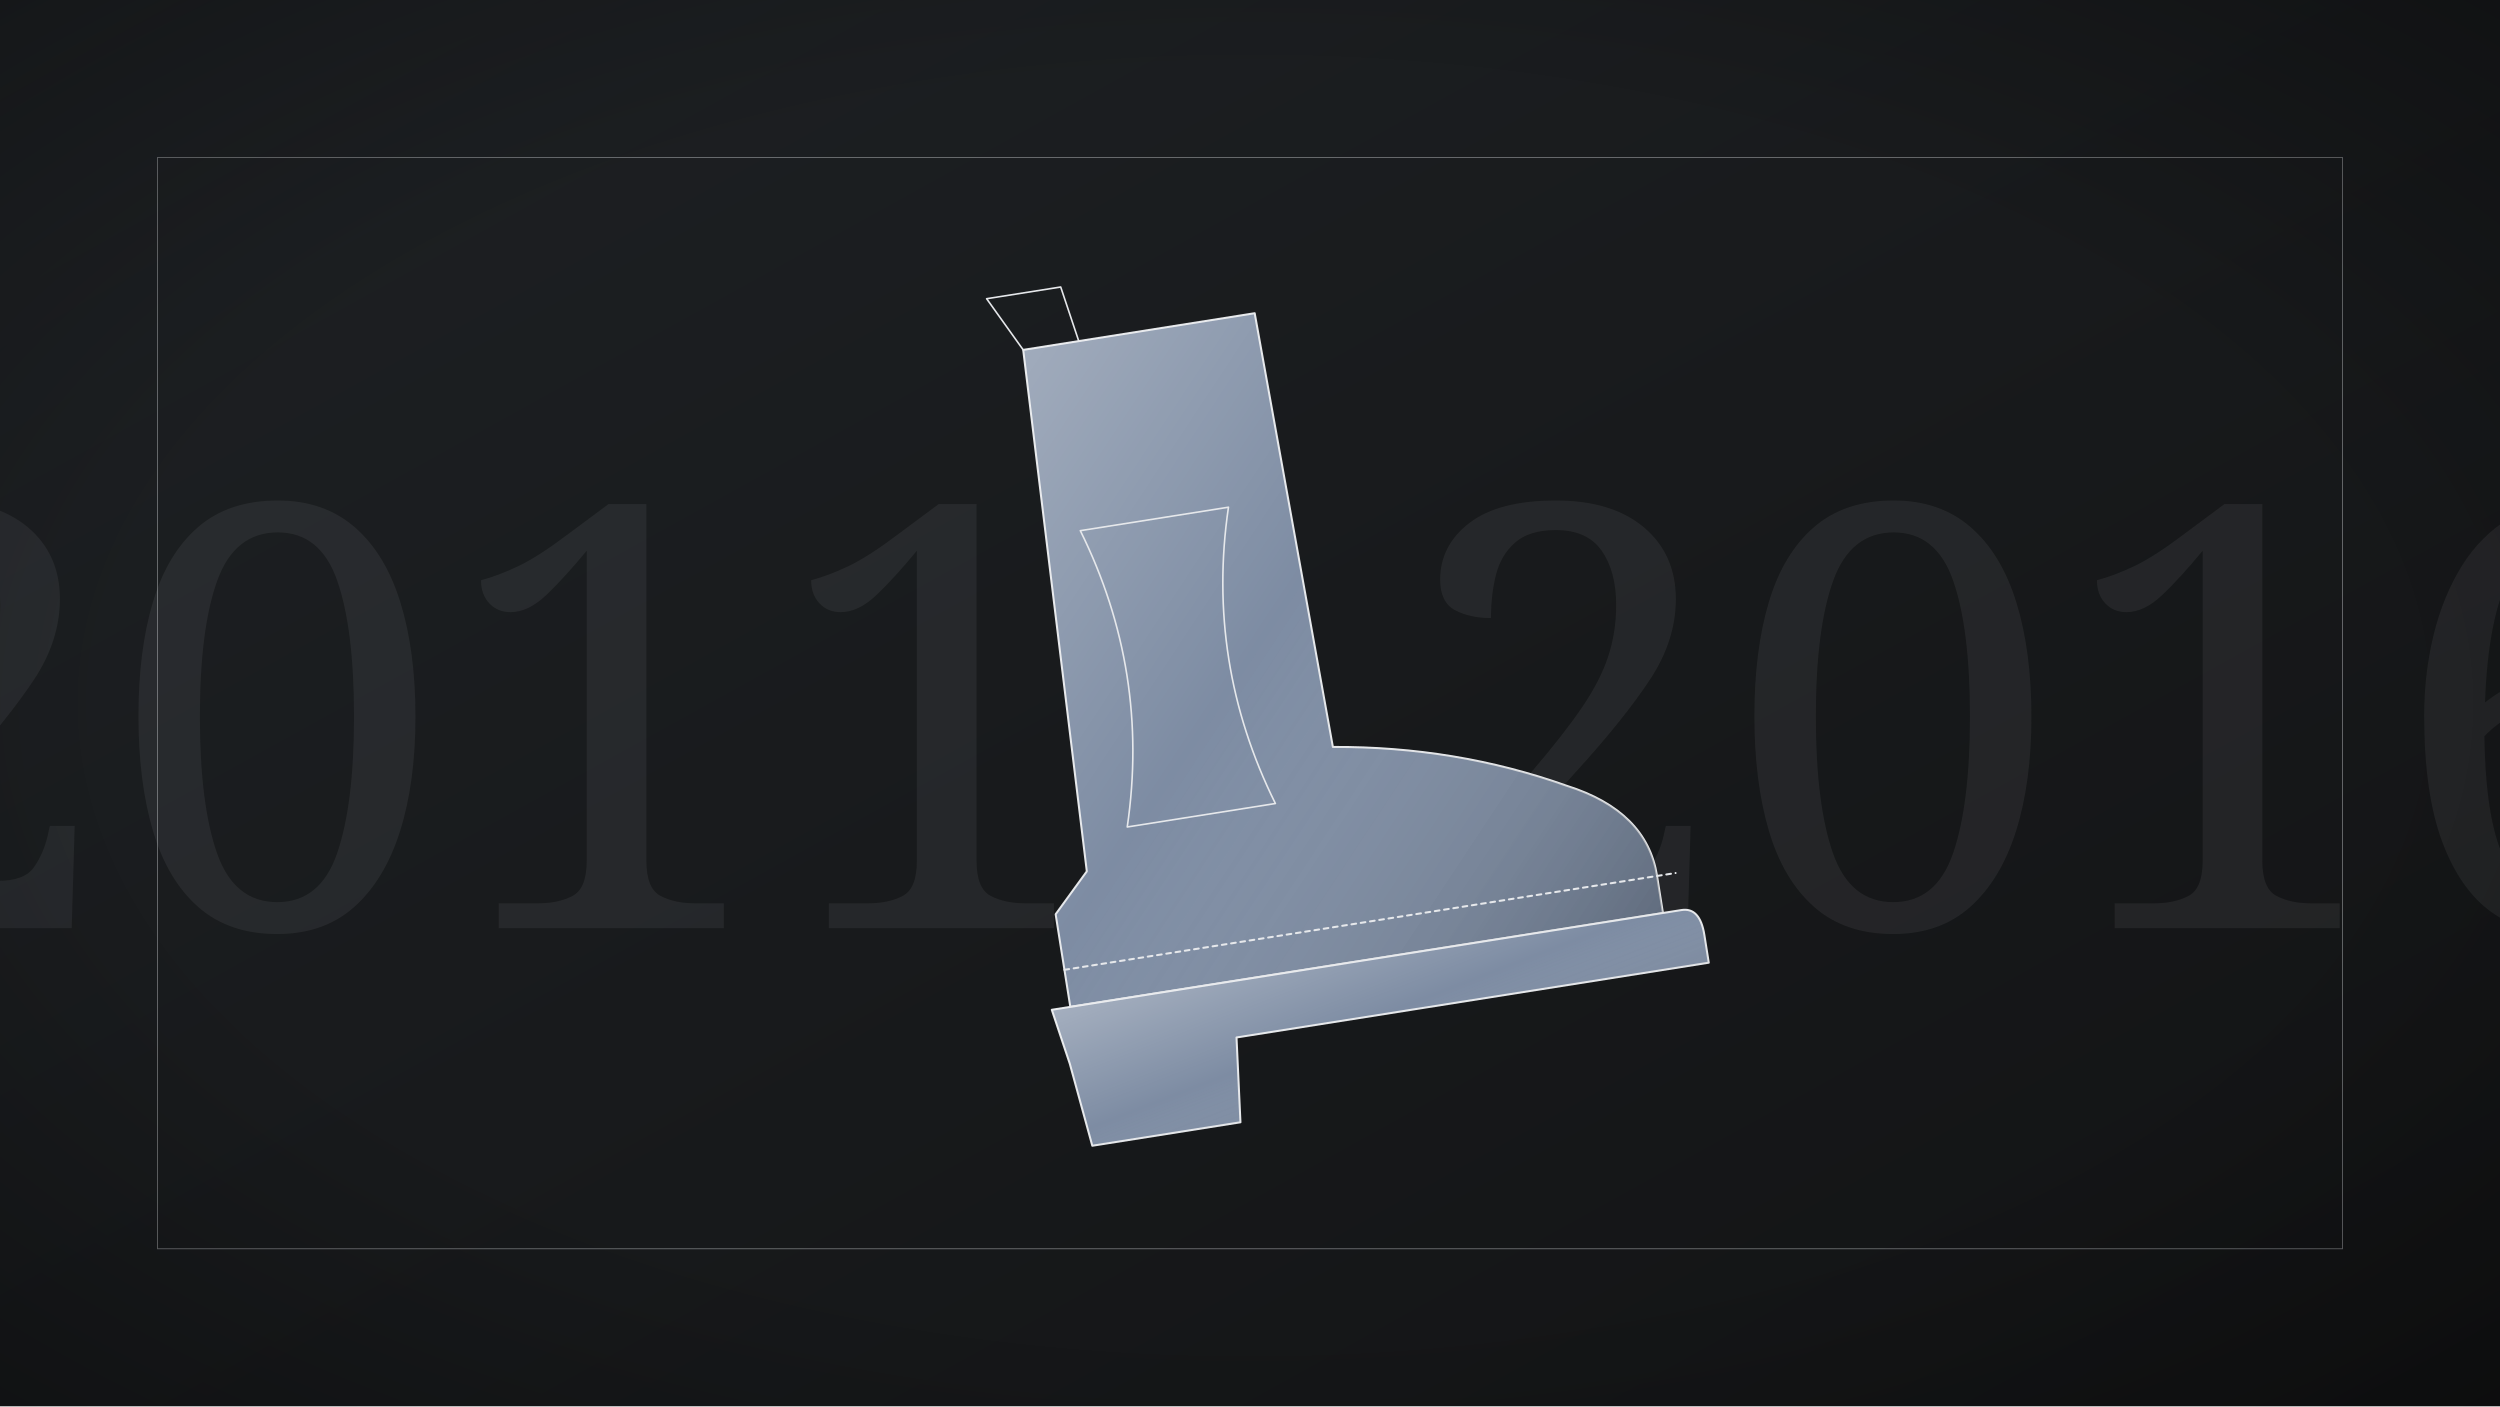
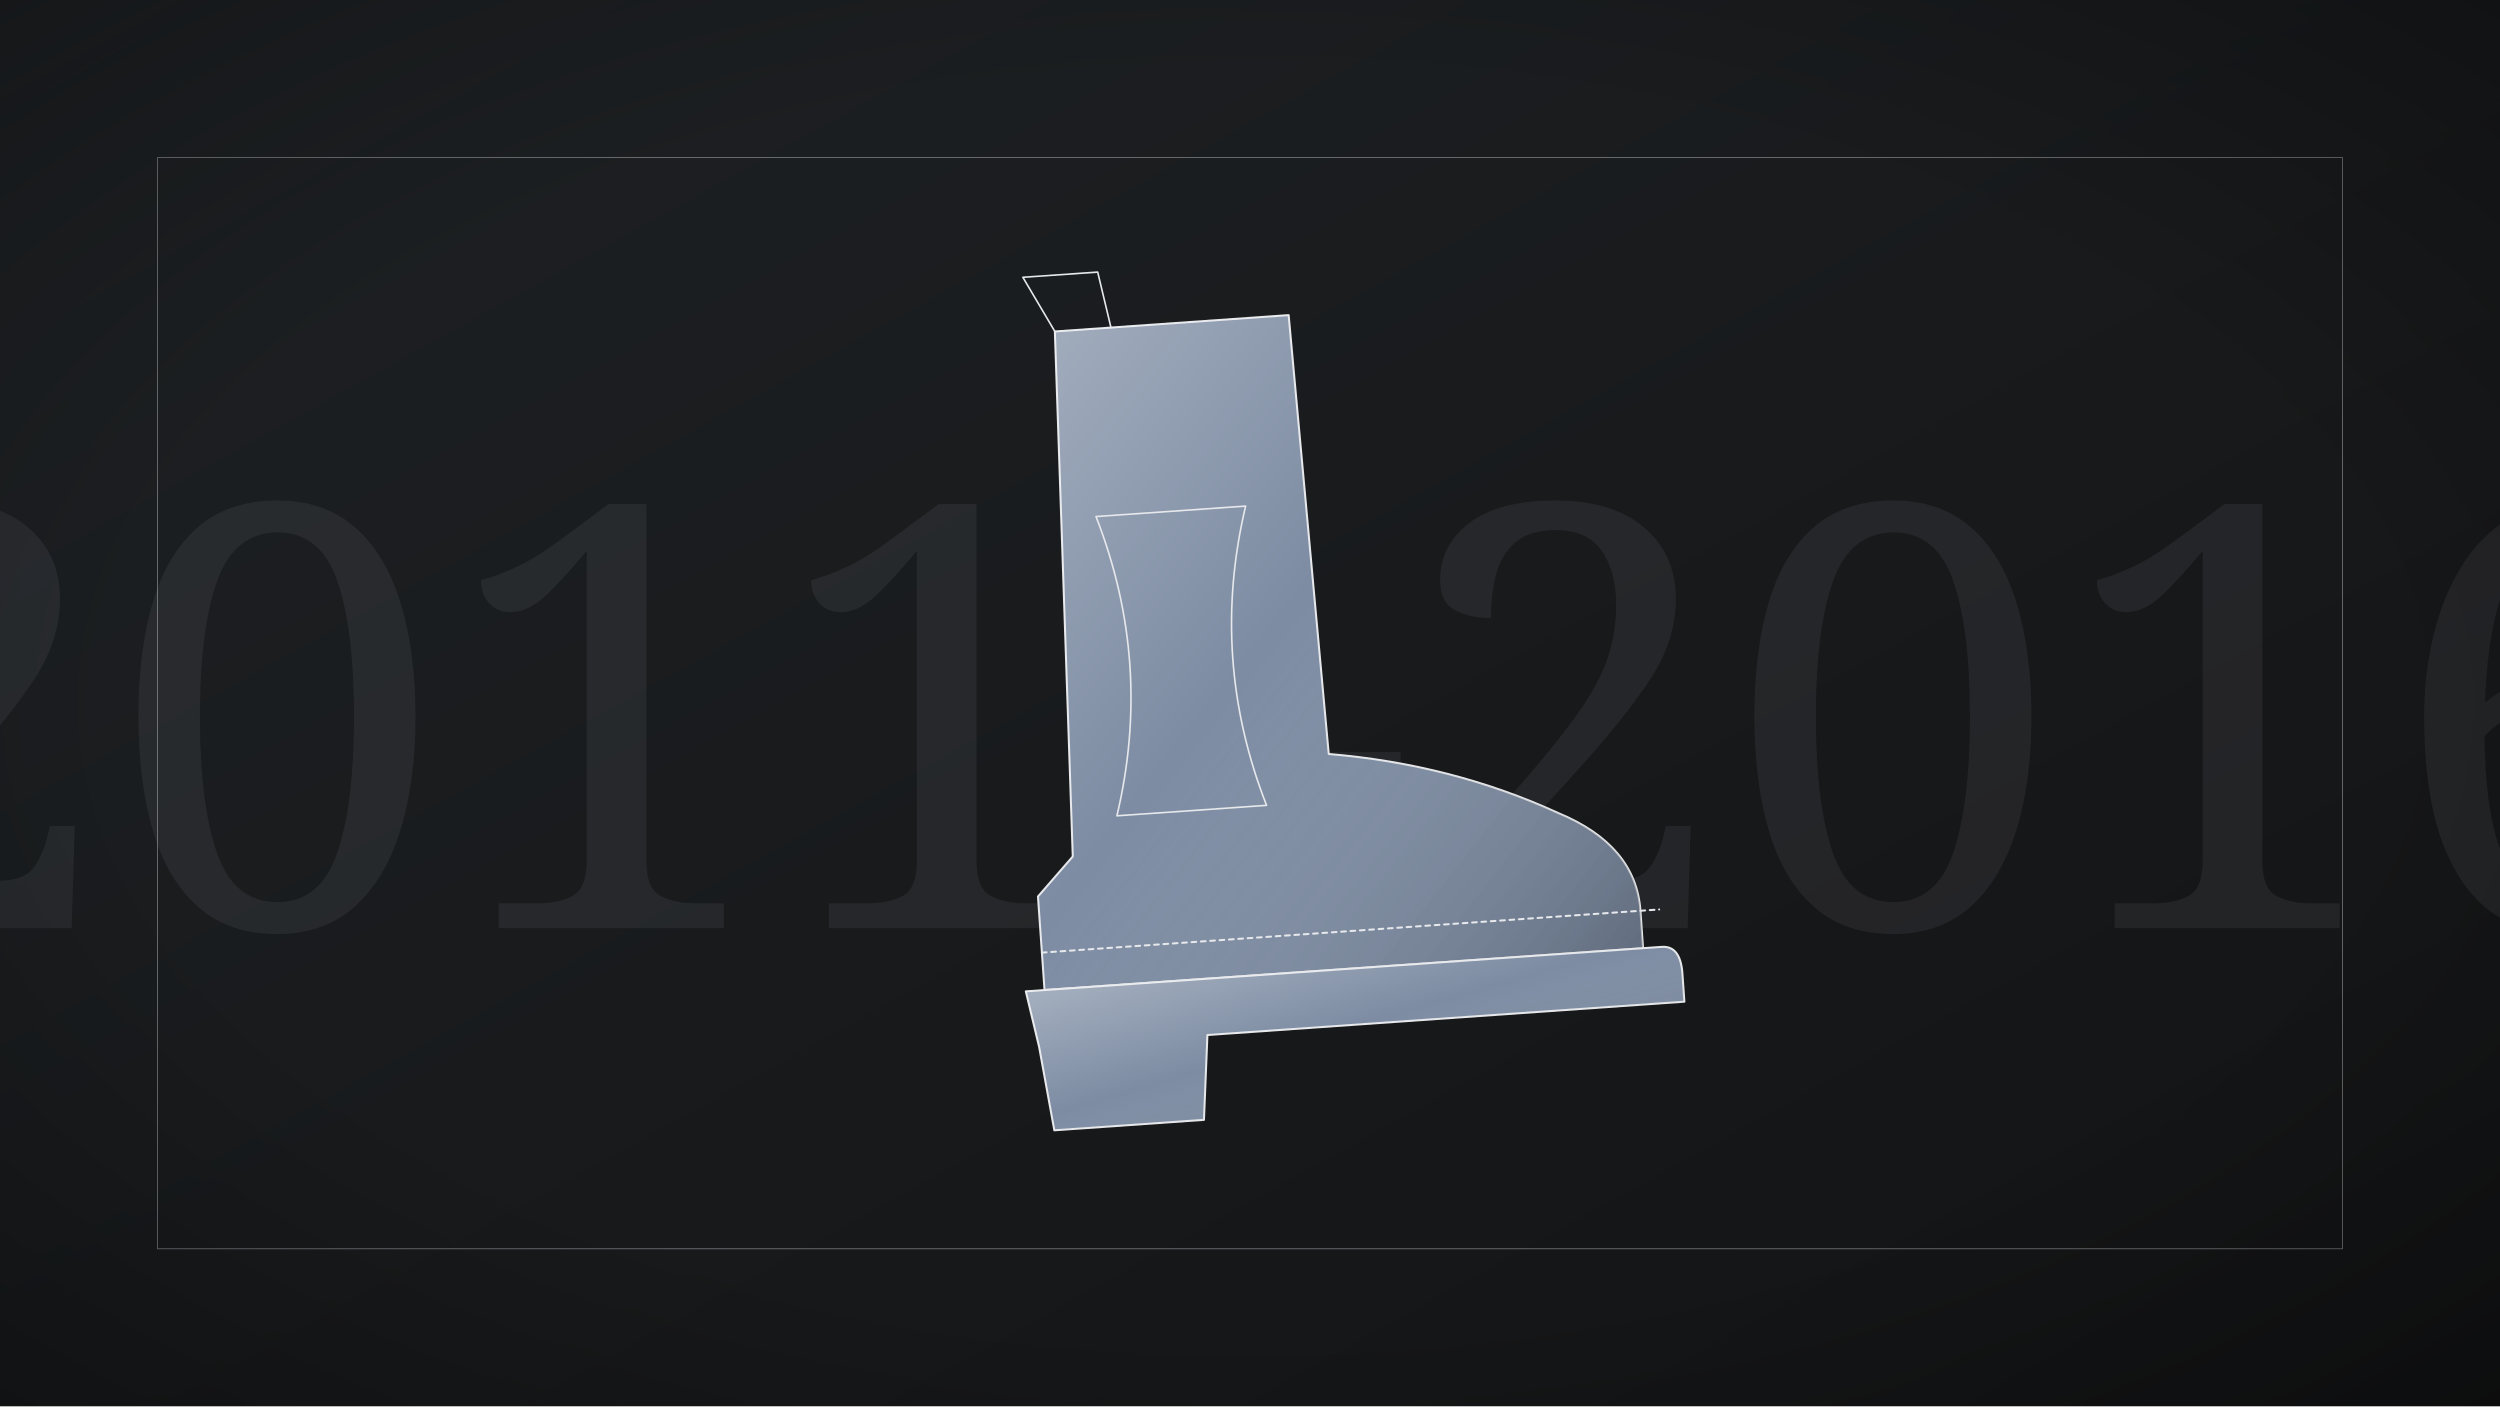
<svg xmlns="http://www.w3.org/2000/svg" viewBox="0 0 1600 900" width="1600" height="900">
  <defs>
    <radialGradient id="bg" cx="50%" cy="42%" r="80%">
      <stop offset="0" stop-color="#1E2124" />
      <stop offset="1" stop-color="#121314" />
    </radialGradient>
    <linearGradient id="bgd" x1="0" y1="0" x2="1" y2="1">
      <stop offset="0" stop-color="#1E2124" />
      <stop offset="1" stop-color="#121314" />
    </linearGradient>
    <linearGradient id="sheen" x1="0" y1="0" x2="1" y2="1">
      <stop offset="0" stop-color="#fff" stop-opacity=".30" />
      <stop offset=".45" stop-color="#fff" stop-opacity="0" />
      <stop offset="1" stop-color="#000" stop-opacity=".22" />
    </linearGradient>
    <linearGradient id="multi" x1="0" y1="0" x2="1" y2="1">
      <stop offset="0" stop-color="#B3122E" />
      <stop offset=".35" stop-color="#C9A227" />
      <stop offset=".7" stop-color="#2F5D46" />
      <stop offset="1" stop-color="#3557A0" />
    </linearGradient>
    <radialGradient id="vig" cx="50%" cy="50%" r="75%">
      <stop offset=".6" stop-color="#000" stop-opacity="0" />
      <stop offset="1" stop-color="#000" stop-opacity=".35" />
    </radialGradient>
  </defs>
  <rect width="1600" height="900" fill="url(#bgd)" />
  <text x="800" y="594" text-anchor="middle" font-family="Georgia, serif" font-size="378" fill="#E6E8EB" opacity="0.07">2011–2016</text>
  <rect x="100.8" y="100.8" width="1398.4" height="698.4" fill="none" stroke="#E6E8EB" stroke-width="0.6" opacity="0.4" />
-   <g transform="translate(800 450) rotate(-9) scale(3) translate(-100 -100)">
+   <g transform="translate(800 450) rotate(-4) scale(3) translate(-100 -100)">
    <path d="M64 18 L114 18 L116 112 Q142 116 164 128 Q180 136 180 150 L180 158 L52 158 L52 138 L60 130 Z" fill="#7D8CA3" stroke="#E6E8EB" stroke-width="1.3" stroke-linejoin="round" stroke-linecap="round" vector-effect="non-scaling-stroke" />
    <path d="M64 18 L114 18 L116 112 Q142 116 164 128 Q180 136 180 150 L180 158 L52 158 L52 138 L60 130 Z" fill="url(#sheen)" stroke="none" />
    <path d="M48 158 L184 158 Q188 158 188 164 L188 170 L86 170 L84 188 L52 188 L50 170 Z" fill="#7D8CA3" stroke="#E6E8EB" stroke-width="1.3" stroke-linejoin="round" stroke-linecap="round" vector-effect="non-scaling-stroke" />
    <path d="M48 158 L184 158 Q188 158 188 164 L188 170 L86 170 L84 188 L52 188 L50 170 Z" fill="url(#sheen)" stroke="none" />
    <path d="M70 58 Q80 90 70 122 L102 122 Q92 90 102 58 Z" fill="none" stroke="#E6E8EB" stroke-width="1.04" stroke-linejoin="round" stroke-linecap="round" vector-effect="non-scaling-stroke" />
    <path d="M64 18 L58 6 L74 6 L76 18" fill="none" stroke="#E6E8EB" stroke-width="1.04" stroke-linejoin="round" stroke-linecap="round" vector-effect="non-scaling-stroke" />
    <path d="M52 150 L184 150" fill="none" stroke="#E6E8EB" stroke-width="1.3" stroke-dasharray="3 3" stroke-linejoin="round" stroke-linecap="round" vector-effect="non-scaling-stroke" />
  </g>
  <rect width="1600" height="900" fill="url(#vig)" />
</svg>
